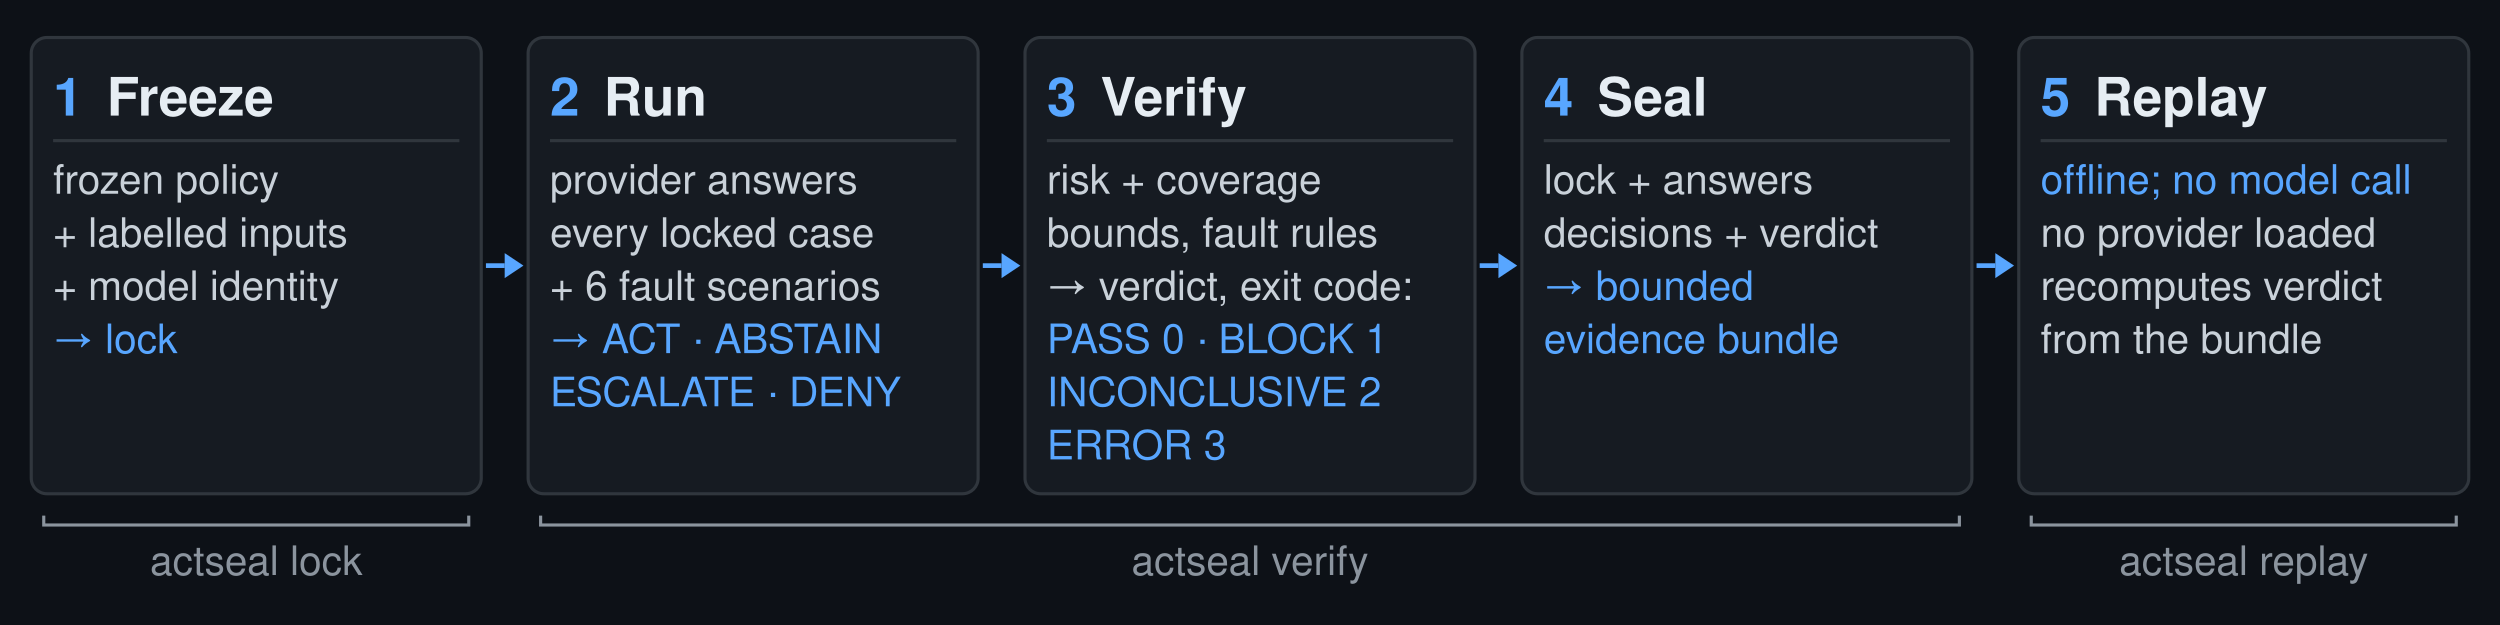
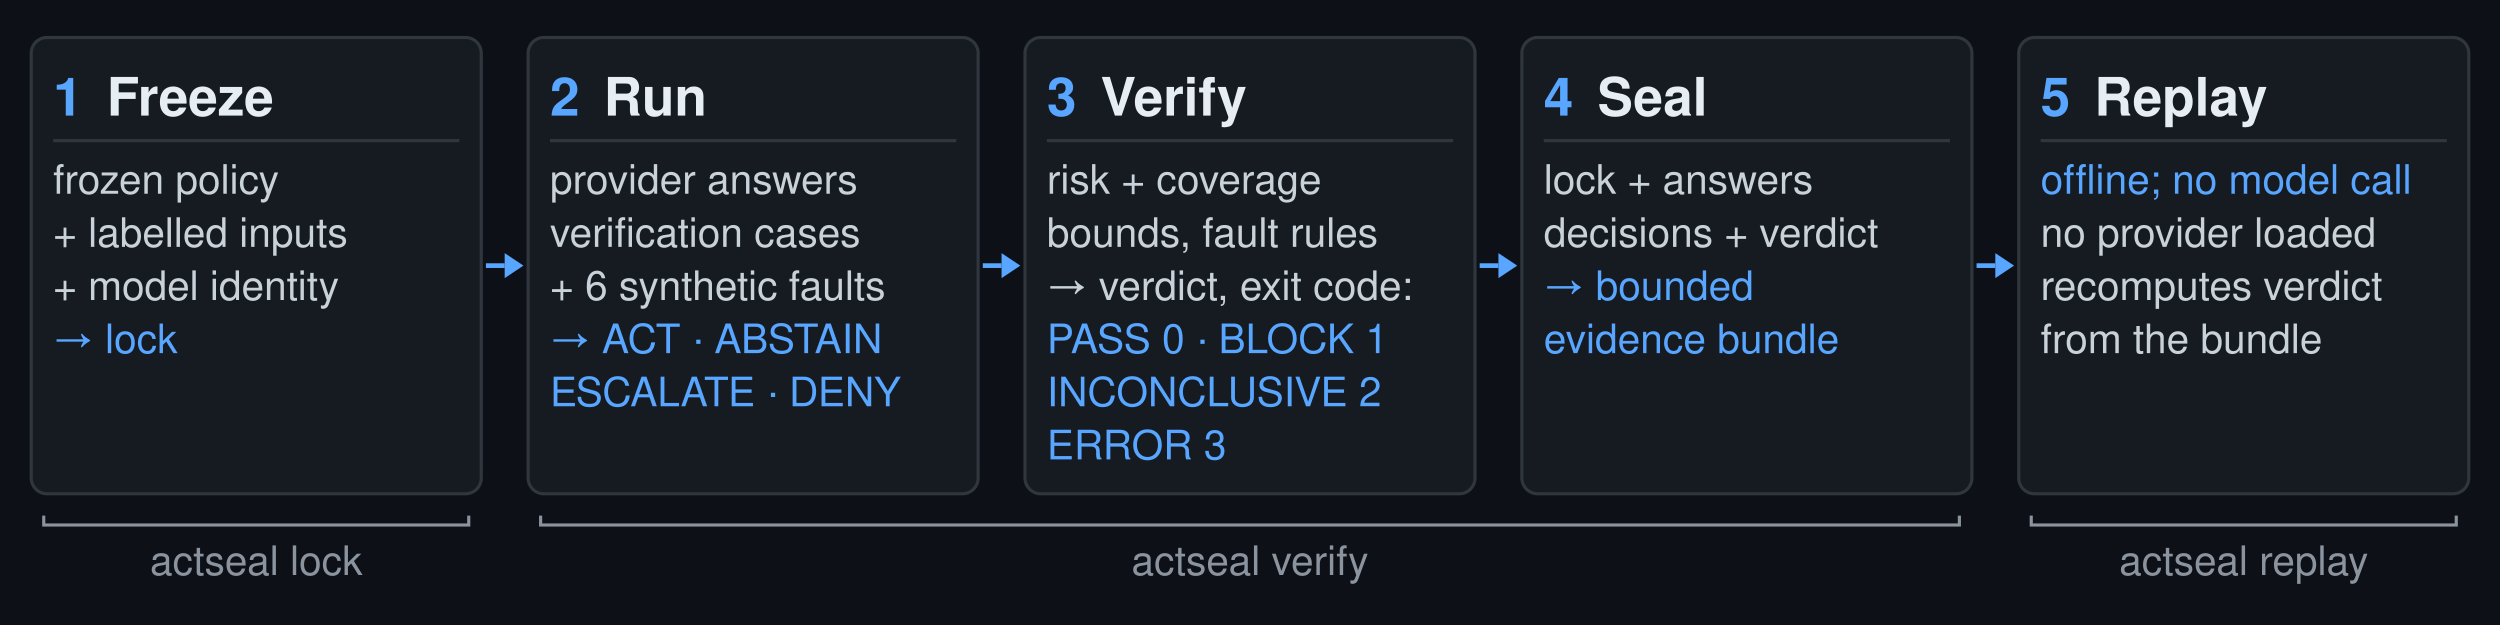
<svg xmlns="http://www.w3.org/2000/svg" aria-labelledby="title desc" height="400" role="img" viewBox="0 0 1600 400" width="1600">
  <rect fill="#0d1117" height="400" width="1600" x="0" y="0" />
  <g font-family="Helvetica, Arial, Liberation Sans, sans-serif" id="stage-freeze">
    <rect fill="#161b22" height="292" rx="10" stroke="#30363d" stroke-width="2" width="288" x="20" y="24" />
    <text fill="#e6edf3" font-size="34" font-weight="bold" x="34" y="74">
      <tspan fill="#58a6ff">1</tspan>
      <tspan dx="6">Freeze</tspan>
    </text>
    <line stroke="#30363d" stroke-width="2" x1="34" x2="294" y1="90" y2="90" />
    <text fill="#c9d1d9" font-size="26" x="34" y="124">frozen policy</text>
    <text fill="#c9d1d9" font-size="26" x="34" y="158">+ labelled inputs</text>
    <text fill="#c9d1d9" font-size="26" x="34" y="192">+ model identity</text>
    <text fill="#58a6ff" font-size="26" x="34" y="226">→ lock</text>
    <line stroke="#58a6ff" stroke-width="3" x1="311" x2="323" y1="170" y2="170" />
    <polygon fill="#58a6ff" points="335,170 323,162 323,178" />
  </g>
  <g font-family="Helvetica, Arial, Liberation Sans, sans-serif" id="stage-run">
    <rect fill="#161b22" height="292" rx="10" stroke="#30363d" stroke-width="2" width="288" x="338" y="24" />
    <text fill="#e6edf3" font-size="34" font-weight="bold" x="352" y="74">
      <tspan fill="#58a6ff">2</tspan>
      <tspan dx="6">Run</tspan>
    </text>
    <line stroke="#30363d" stroke-width="2" x1="352" x2="612" y1="90" y2="90" />
    <text fill="#c9d1d9" font-size="26" x="352" y="124">provider answers</text>
-     <text fill="#c9d1d9" font-size="26" x="352" y="158">every locked case</text>
-     <text fill="#c9d1d9" font-size="26" x="352" y="192">+ 6 fault scenarios</text>
+     <text fill="#c9d1d9" font-size="26" x="352" y="158">verification cases</text>
+     <text fill="#c9d1d9" font-size="26" x="352" y="192">+ 6 synthetic faults</text>
    <text fill="#58a6ff" font-size="26" x="352" y="226">→ ACT · ABSTAIN</text>
    <text fill="#58a6ff" font-size="26" x="352" y="260">ESCALATE · DENY</text>
    <line stroke="#58a6ff" stroke-width="3" x1="629" x2="641" y1="170" y2="170" />
    <polygon fill="#58a6ff" points="653,170 641,162 641,178" />
  </g>
  <g font-family="Helvetica, Arial, Liberation Sans, sans-serif" id="stage-verify">
    <rect fill="#161b22" height="292" rx="10" stroke="#30363d" stroke-width="2" width="288" x="656" y="24" />
    <text fill="#e6edf3" font-size="34" font-weight="bold" x="670" y="74">
      <tspan fill="#58a6ff">3</tspan>
      <tspan dx="6">Verify</tspan>
    </text>
    <line stroke="#30363d" stroke-width="2" x1="670" x2="930" y1="90" y2="90" />
    <text fill="#c9d1d9" font-size="26" x="670" y="124">risk + coverage</text>
    <text fill="#c9d1d9" font-size="26" x="670" y="158">bounds, fault rules</text>
    <text fill="#c9d1d9" font-size="26" x="670" y="192">→ verdict, exit code:</text>
    <text fill="#58a6ff" font-size="26" x="670" y="226">PASS 0 · BLOCK 1</text>
    <text fill="#58a6ff" font-size="26" x="670" y="260">INCONCLUSIVE 2</text>
    <text fill="#58a6ff" font-size="26" x="670" y="294">ERROR 3</text>
    <line stroke="#58a6ff" stroke-width="3" x1="947" x2="959" y1="170" y2="170" />
    <polygon fill="#58a6ff" points="971,170 959,162 959,178" />
  </g>
  <g font-family="Helvetica, Arial, Liberation Sans, sans-serif" id="stage-seal">
    <rect fill="#161b22" height="292" rx="10" stroke="#30363d" stroke-width="2" width="288" x="974" y="24" />
    <text fill="#e6edf3" font-size="34" font-weight="bold" x="988" y="74">
      <tspan fill="#58a6ff">4</tspan>
      <tspan dx="6">Seal</tspan>
    </text>
    <line stroke="#30363d" stroke-width="2" x1="988" x2="1248" y1="90" y2="90" />
    <text fill="#c9d1d9" font-size="26" x="988" y="124">lock + answers</text>
    <text fill="#c9d1d9" font-size="26" x="988" y="158">decisions + verdict</text>
    <text fill="#58a6ff" font-size="26" x="988" y="192">→ bounded</text>
    <text fill="#58a6ff" font-size="26" x="988" y="226">evidence bundle</text>
    <line stroke="#58a6ff" stroke-width="3" x1="1265" x2="1277" y1="170" y2="170" />
    <polygon fill="#58a6ff" points="1289,170 1277,162 1277,178" />
  </g>
  <g font-family="Helvetica, Arial, Liberation Sans, sans-serif" id="stage-replay">
    <rect fill="#161b22" height="292" rx="10" stroke="#30363d" stroke-width="2" width="288" x="1292" y="24" />
    <text fill="#e6edf3" font-size="34" font-weight="bold" x="1306" y="74">
      <tspan fill="#58a6ff">5</tspan>
      <tspan dx="6">Replay</tspan>
    </text>
    <line stroke="#30363d" stroke-width="2" x1="1306" x2="1566" y1="90" y2="90" />
    <text fill="#58a6ff" font-size="26" x="1306" y="124">offline; no model call</text>
    <text fill="#c9d1d9" font-size="26" x="1306" y="158">no provider loaded</text>
    <text fill="#c9d1d9" font-size="26" x="1306" y="192">recomputes verdict</text>
    <text fill="#c9d1d9" font-size="26" x="1306" y="226">from the bundle</text>
  </g>
  <g font-family="Helvetica, Arial, Liberation Sans, sans-serif" id="commands">
    <path d="M28,330 V336 H300 V330" fill="none" stroke="#8b949e" stroke-width="2" />
    <text fill="#8b949e" font-size="26" text-anchor="middle" x="164" y="368">actseal lock</text>
    <path d="M346,330 V336 H1254 V330" fill="none" stroke="#8b949e" stroke-width="2" />
    <text fill="#8b949e" font-size="26" text-anchor="middle" x="800" y="368">actseal verify</text>
    <path d="M1300,330 V336 H1572 V330" fill="none" stroke="#8b949e" stroke-width="2" />
    <text fill="#8b949e" font-size="26" text-anchor="middle" x="1436" y="368">actseal replay</text>
  </g>
</svg>
